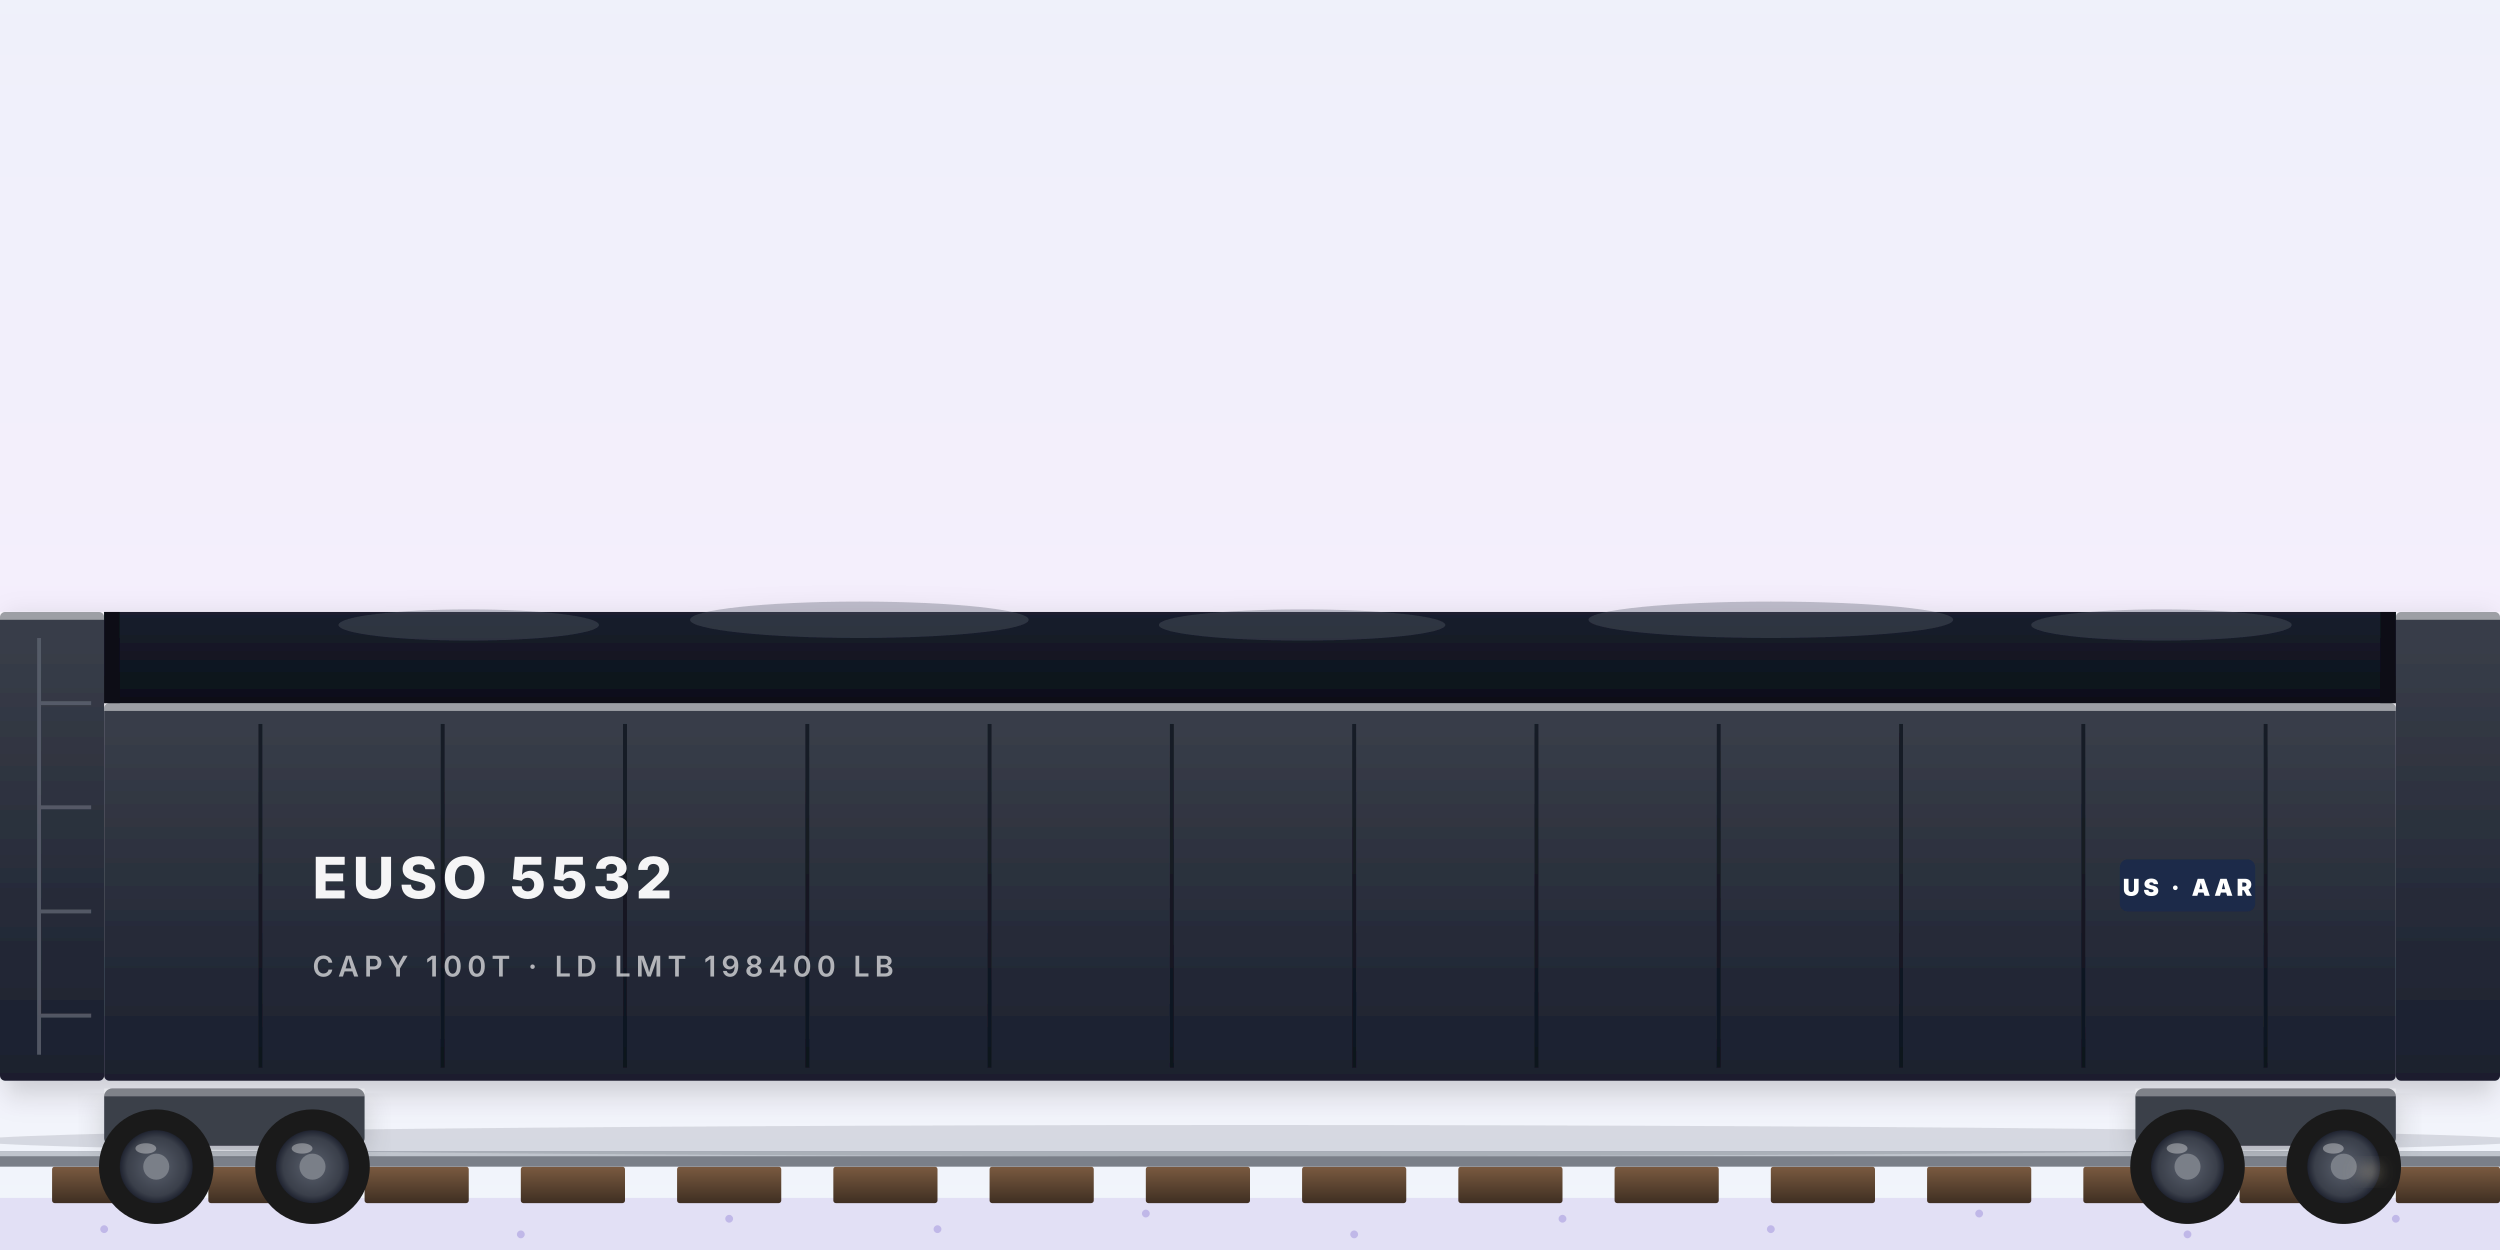
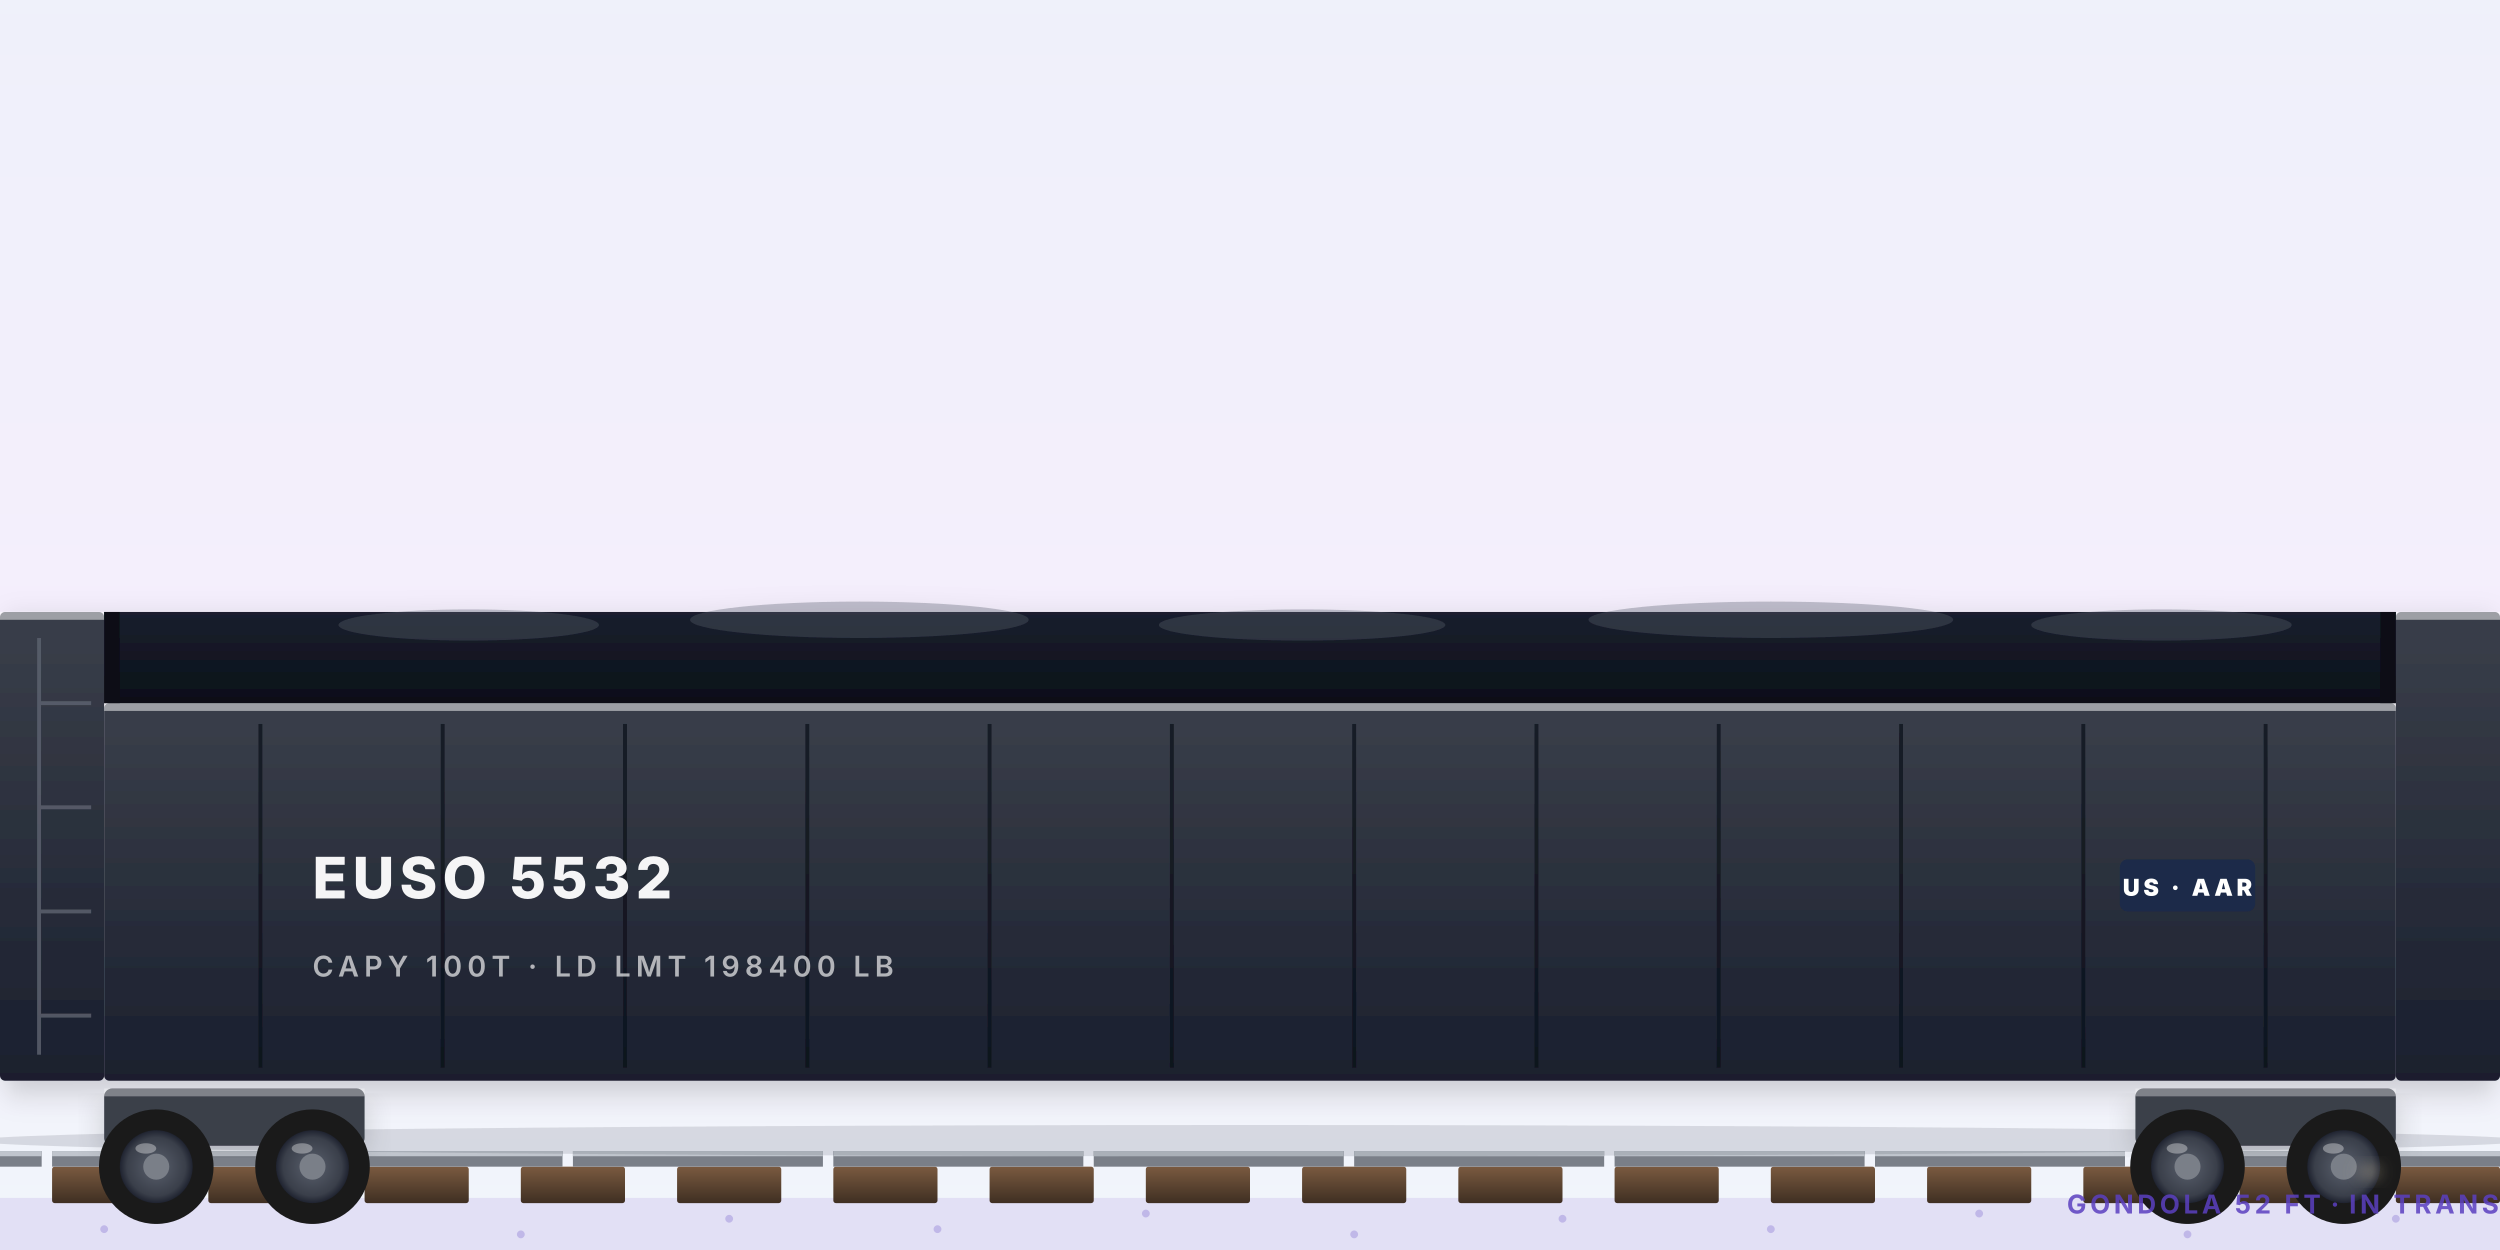
<svg xmlns="http://www.w3.org/2000/svg" width="1200" height="600" viewBox="0 50 1200 480" preserveAspectRatio="xMidYMid slice">
  <style>
    /* ========== RAIL JOINT CLACK-CLACK ========== */
    /* Percussive: a fast bump up on the joint strike, slow settle back down
       (rail-joint impact is sharp on the way up, damped on the way down). */
    .rail-clack    { animation: rail-clack 0.6s cubic-bezier(0.3,0,0.2,1) infinite; }
    @keyframes rail-clack {
      0%             { transform: translateY(0); }
      18%            { transform: translateY(-1px); }
      50%            { transform: translateY(0); }
      68%            { transform: translateY(-0.6px); }
      100%           { transform: translateY(0); }
    }
    .rail-yaw      { transform-origin: 600px 470px;
                      animation: rail-yaw 2.8s ease-in-out infinite; }
    @keyframes rail-yaw {
      0%, 100% { transform: rotate(0deg); }
      50%      { transform: rotate(-0.35deg); }
    }
    .container-settle { animation: container-settle 0.6s ease-in-out infinite -0.08s; }
    @keyframes container-settle {
      0%, 50%, 100% { transform: translateY(0); }
      25%           { transform: translateY(-0.6px); }
      75%           { transform: translateY(-0.3px); }
    }
    .spray         { animation: spray-kick 0.7s ease-out infinite; }
    .spray.b       { animation-delay: -0.3s; }
    .spray.c       { animation-delay: -0.5s; }
    @keyframes spray-kick {
      0%   { opacity: 0;    transform: translate(0,0)    scale(0.4); }
      20%  { opacity: 0.55; }
      100% { opacity: 0;    transform: translate(28px,-6px) scale(1.1); }
    }

    /* ========== ORIGINAL VOCAB ========== */
    .sheen { animation: sheen-sweep 5s ease-in-out infinite; transform-box: fill-box; }
    @keyframes sheen-sweep {
      0%   { transform: translateX(-300px); opacity: 0; }
      30%  { opacity: 0.5; }
      70%  { opacity: 0.5; }
      100% { transform: translateX(300px); opacity: 0; }
    }
    .wordmark { animation: wordmark-breath 6s ease-in-out infinite; }
    @keyframes wordmark-breath {
      0%, 100% { opacity: 0.85; }
      50%      { opacity: 1; }
    }
    .twist-lock { animation: twist-pulse 2.4s ease-in-out infinite; }
    @keyframes twist-pulse {
      0%, 100% { opacity: 0.85; }
      50%      { opacity: 1; }
    }
    .reporting { animation: reporting-fade 7s ease-in-out infinite; }
    @keyframes reporting-fade {
      0%, 100% { opacity: 0.78; }
      50%      { opacity: 0.95; }
    }
    .iso-code { animation: iso-fade 5s ease-in-out infinite; }
    @keyframes iso-fade {
      0%, 100% { opacity: 0.7; }
      50%      { opacity: 0.9; }
    }
    .chevron { animation: chevron-pulse 2.2s ease-in-out infinite; }
    @keyframes chevron-pulse {
      0%, 100% { opacity: 0.3; }
      50%      { opacity: 0.65; }
    }
    .sky-shimmer { animation: sky-drift 14s linear infinite; transform-box: fill-box; }
    @keyframes sky-drift {
      from { transform: translateX(-40px); opacity: 0.12; }
      50%  { opacity: 0.22; }
      to   { transform: translateX(40px); opacity: 0.12; }
    }
    .rail-line { stroke-dasharray: 40 0;
                  animation: rail-scroll 1.2s linear infinite; }
    @keyframes rail-scroll {
      from { stroke-dashoffset: 0; }
      to   { stroke-dashoffset: -100; }
    }
    .ballast { animation: ballast-drift 3s ease-in-out infinite; transform-box: fill-box; }
    @keyframes ballast-drift {
      0%, 100% { transform: translateX(0); opacity: 0.25; }
      50%      { transform: translateX(-8px); opacity: 0.32; }
    }
    /* ========== BRAND LOCKUP ========== */
    .brand-mark {
      transform-box: fill-box; transform-origin: center;
      animation: brand-pulse 3.6s ease-in-out infinite;
    }
    @keyframes brand-pulse {
      0%, 100% { transform: scale(1);    opacity: 0.92; }
      50%      { transform: scale(1.05); opacity: 1; }
    }
    .brand-word { animation: brand-word-breath 6s ease-in-out infinite; }
    @keyframes brand-word-breath {
      0%, 100% { opacity: 0.78; }
      50%      { opacity: 1; }
    }

    @media (prefers-reduced-motion: reduce) {
      .rail-clack, .rail-yaw, .container-settle, .spray,
      .sheen, .wordmark, .twist-lock, .reporting, .iso-code,
      .chevron, .sky-shimmer, .rail-line, .ballast, .brand-mark, .brand-word { animation: none !important; }
    }
  
+     /* ========== ACTIVATED RAIL VOCAB (Wave S1) ==========
+        Real jointed-rail read: 96px rail + 4px joint gap scrolled by the
+        shared rail-scroll keyframe — dash cycle (100) equals the keyframe
+        travel, so the joint sweep loops seamlessly under the consist. */
+     .rail-joints { stroke-dasharray: 96 4;
+                    animation: rail-scroll 1.2s linear infinite; }
+     @media (prefers-reduced-motion: reduce) {
+       .rail-joints { animation: none !important; }
+     }
+ 
    /* ========== DARK-MODE OVERRIDES (2026-05-16) ========== */
    @media (prefers-color-scheme: dark) {
      .sky-bg          { fill: url(#skyDark) !important; }
      .ground-line     { stroke: #5E4FC6 !important; opacity: 0.55 !important; }
      .ground-shadow   { fill: #060912 !important; opacity: 0.55 !important; }
      .brand-word      { fill: #C9B6FF !important; }
      .brand-tagline   { fill: #8B7FE3 !important; }
      .equipment-label { fill: #C9B6FF !important; }
      .equipment-sub   { fill: #8B7FE3 !important; }
      .equipment-rule  { stroke: #6E4DFF !important; }
    }
  </style>
  <defs>
    <linearGradient id="skyDark" x1="0" y1="0" x2="0" y2="1">
      <stop offset="0%" stop-color="#0A0F1F" />
      <stop offset="55%" stop-color="#141A2E" />
      <stop offset="100%" stop-color="#0B0F1B" />
    </linearGradient>
    <linearGradient id="brandIridescent" x1="0" y1="0" x2="1" y2="1">
      <stop offset="0%" stop-color="#1473FF" />
      <stop offset="50%" stop-color="#6E4DFF" />
      <stop offset="100%" stop-color="#BE01FF" />
    </linearGradient>
    <linearGradient id="sky" x1="0" y1="0" x2="0" y2="1">
      <stop offset="0%" stop-color="#EEF1FA" />
      <stop offset="55%" stop-color="#F5EEFC" />
      <stop offset="100%" stop-color="#EFF8FA" />
    </linearGradient>
    <linearGradient id="gondola" x1="0" y1="0" x2="0" y2="1">
      <stop offset="0%" stop-color="#3A3F4A" />
      <stop offset="100%" stop-color="#1A1F2E" />
    </linearGradient>
    <linearGradient id="gondolaInner" x1="0" y1="0" x2="0" y2="1">
      <stop offset="0%" stop-color="#1A1F2E" />
      <stop offset="100%" stop-color="#0A0F18" />
    </linearGradient>
    <linearGradient id="tie" x1="0" y1="0" x2="0" y2="1">
      <stop offset="0%" stop-color="#7A5A40" />
      <stop offset="100%" stop-color="#3F2F22" />
    </linearGradient>
    <radialGradient id="rim" cx="0.5" cy="0.5" r="0.5">
      <stop offset="0%" stop-color="#5A606D" />
      <stop offset="80%" stop-color="#3A3F4A" />
      <stop offset="100%" stop-color="#1F2330" />
    </radialGradient>
    <filter id="rigShadow" x="-10%" y="-10%" width="120%" height="130%">
      <feGaussianBlur in="SourceAlpha" stdDeviation="6" />
      <feOffset dx="0" dy="4" result="offsetBlur" />
      <feComponentTransfer>
        <feFuncA type="linear" slope="0.18" />
      </feComponentTransfer>
      <feMerge>
        <feMergeNode />
        <feMergeNode in="SourceGraphic" />
      </feMerge>
    </filter>
    <radialGradient id="dustCloud" cx="0.5" cy="0.5" r="0.5">
      <stop offset="0%" stop-color="#C8B89A" stop-opacity="0.55" />
      <stop offset="100%" stop-color="#C8B89A" stop-opacity="0" />
    </radialGradient>
    <filter id="softBlur" x="-50%" y="-50%" width="200%" height="200%">
      <feGaussianBlur stdDeviation="3" />
    </filter>
  </defs>
  <g class="rail-yaw">
    <g class="rail-clack">
      <rect class="sky-bg" width="1200" height="600" fill="url(#sky)" />
      <rect x="0" y="380" width="1200" height="70" fill="#FFFFFF" opacity="0.18" />
      <rect x="40" y="510" width="1120" height="20" fill="#9B7FD9" opacity="0.18" />
-       <g fill="#5B3FBF" opacity="0.25">
+       <g class="ballast" fill="#5B3FBF" opacity="0.25">
        <circle cx="80" cy="518" r="1.5" />
        <circle cx="160" cy="522" r="1.5" />
        <circle cx="240" cy="516" r="1.5" />
        <circle cx="320" cy="524" r="1.5" />
        <circle cx="400" cy="518" r="1.5" />
        <circle cx="480" cy="522" r="1.5" />
        <circle cx="560" cy="516" r="1.5" />
        <circle cx="640" cy="524" r="1.5" />
        <circle cx="720" cy="518" r="1.5" />
        <circle cx="800" cy="522" r="1.5" />
        <circle cx="880" cy="516" r="1.5" />
        <circle cx="960" cy="524" r="1.5" />
        <circle cx="1040" cy="518" r="1.5" />
        <circle cx="1120" cy="522" r="1.5" />
      </g>
      <g>
        <rect x="80" y="498" width="40" height="14" rx="1" fill="url(#tie)" />
        <rect x="140" y="498" width="40" height="14" rx="1" fill="url(#tie)" />
        <rect x="200" y="498" width="40" height="14" rx="1" fill="url(#tie)" />
        <rect x="260" y="498" width="40" height="14" rx="1" fill="url(#tie)" />
        <rect x="320" y="498" width="40" height="14" rx="1" fill="url(#tie)" />
        <rect x="380" y="498" width="40" height="14" rx="1" fill="url(#tie)" />
        <rect x="440" y="498" width="40" height="14" rx="1" fill="url(#tie)" />
        <rect x="500" y="498" width="40" height="14" rx="1" fill="url(#tie)" />
        <rect x="560" y="498" width="40" height="14" rx="1" fill="url(#tie)" />
        <rect x="620" y="498" width="40" height="14" rx="1" fill="url(#tie)" />
        <rect x="680" y="498" width="40" height="14" rx="1" fill="url(#tie)" />
        <rect x="740" y="498" width="40" height="14" rx="1" fill="url(#tie)" />
        <rect x="800" y="498" width="40" height="14" rx="1" fill="url(#tie)" />
        <rect x="860" y="498" width="40" height="14" rx="1" fill="url(#tie)" />
        <rect x="920" y="498" width="40" height="14" rx="1" fill="url(#tie)" />
        <rect x="980" y="498" width="40" height="14" rx="1" fill="url(#tie)" />
        <rect x="1040" y="498" width="40" height="14" rx="1" fill="url(#tie)" />
        <rect x="1100" y="498" width="40" height="14" rx="1" fill="url(#tie)" />
      </g>
-       <rect x="40" y="492" width="1120" height="6" rx="1" fill="#7A7F88" />
-       <rect x="40" y="492" width="1120" height="2" fill="#C0C5CD" />
+       <line class="rail-joints" x1="40" y1="495" x2="1160" y2="495" stroke="#7A7F88" stroke-width="6" stroke-linecap="butt" />
+       <line class="rail-joints" x1="40" y1="493" x2="1160" y2="493" stroke="#C0C5CD" stroke-width="2" stroke-linecap="butt" />
      <ellipse cx="600" cy="488" rx="490" ry="6" fill="#1A1F2E" opacity="0.13" />
      <g filter="url(#rigShadow)">
        <rect x="120" y="285" width="40" height="180" rx="2" fill="url(#gondola)" />
        <rect x="1040" y="285" width="40" height="180" rx="2" fill="url(#gondola)" />
        <rect x="160" y="320" width="880" height="145" rx="2" fill="url(#gondola)" />
        <rect x="120" y="285" width="40" height="3" fill="#FFFFFF" opacity="0.5" />
        <rect x="1040" y="285" width="40" height="3" fill="#FFFFFF" opacity="0.5" />
        <rect x="160" y="320" width="880" height="3" fill="#FFFFFF" opacity="0.5" />
        <rect x="160" y="285" width="880" height="35" fill="url(#gondolaInner)" />
        <rect x="160" y="285" width="6" height="35" fill="#0A0F18" />
        <rect x="1034" y="285" width="6" height="35" fill="#0A0F18" />
        <g stroke="#0A0F18" stroke-width="1.5" opacity="0.7">
          <line x1="220" y1="328" x2="220" y2="460" />
          <line x1="290" y1="328" x2="290" y2="460" />
          <line x1="360" y1="328" x2="360" y2="460" />
          <line x1="430" y1="328" x2="430" y2="460" />
          <line x1="500" y1="328" x2="500" y2="460" />
          <line x1="570" y1="328" x2="570" y2="460" />
          <line x1="640" y1="328" x2="640" y2="460" />
          <line x1="710" y1="328" x2="710" y2="460" />
          <line x1="780" y1="328" x2="780" y2="460" />
          <line x1="850" y1="328" x2="850" y2="460" />
          <line x1="920" y1="328" x2="920" y2="460" />
          <line x1="990" y1="328" x2="990" y2="460" />
        </g>
-         <text x="240" y="395" font-family="Inter, system-ui, sans-serif" font-weight="800" font-size="22" fill="#FFFFFF" opacity="0.95" letter-spacing="2">EUSO 5532</text>
+         <text class="reporting" data-bind="reporting_marks" x="240" y="395" font-family="Inter, system-ui, sans-serif" font-weight="800" font-size="22" fill="#FFFFFF" opacity="0.95" letter-spacing="2">EUSO 5532</text>
        <g class="country-US">
          <text x="240" y="425" font-family="Inter, system-ui, sans-serif" font-weight="600" font-size="11" fill="#FFFFFF" opacity="0.65" letter-spacing="2">CAPY 100T · LD LMT 198400 LB</text>
          <g transform="translate(960 392)">
            <rect x="-26" y="-12" width="52" height="20" rx="3" fill="#1A2A4A" opacity="0.85" />
            <text x="0" y="2" text-anchor="middle" font-family="Inter, system-ui, sans-serif" font-weight="900" font-size="9" fill="#FFFFFF" letter-spacing="1.4">US · AAR</text>
          </g>
        </g>
        <g class="country-CA" style="display:none">
          <text x="240" y="425" font-family="Inter, system-ui, sans-serif" font-weight="600" font-size="11" fill="#FFFFFF" opacity="0.65" letter-spacing="2">CAPY 90 t · LD LMT 90 000 kg</text>
          <g transform="translate(960 392)">
            <rect x="-26" y="-12" width="52" height="20" rx="3" fill="#7A1320" opacity="0.85" />
            <text x="0" y="2" text-anchor="middle" font-family="Inter, system-ui, sans-serif" font-weight="900" font-size="9" fill="#FFFFFF" letter-spacing="1.4">CA · TC</text>
          </g>
        </g>
        <g class="country-MX" style="display:none">
          <text x="240" y="425" font-family="Inter, system-ui, sans-serif" font-weight="600" font-size="11" fill="#FFFFFF" opacity="0.65" letter-spacing="2">CAP 90 t · CARGA 90 000 kg</text>
          <g transform="translate(960 392)">
            <rect x="-26" y="-12" width="52" height="20" rx="3" fill="#106B3F" opacity="0.85" />
            <text x="0" y="2" text-anchor="middle" font-family="Inter, system-ui, sans-serif" font-weight="900" font-size="9" fill="#FFFFFF" letter-spacing="1.4">MX · SCT</text>
          </g>
        </g>
        <g fill="#5A606D" opacity="0.35">
          <ellipse cx="300" cy="290" rx="50" ry="6" />
          <ellipse cx="450" cy="288" rx="65" ry="7" />
          <ellipse cx="620" cy="290" rx="55" ry="6" />
          <ellipse cx="800" cy="288" rx="70" ry="7" />
          <ellipse cx="950" cy="290" rx="50" ry="6" />
        </g>
        <g stroke="#5A606D" stroke-width="1.5" opacity="0.85">
          <line x1="135" y1="295" x2="135" y2="455" />
          <line x1="135" y1="320" x2="155" y2="320" />
          <line x1="135" y1="360" x2="155" y2="360" />
          <line x1="135" y1="400" x2="155" y2="400" />
          <line x1="135" y1="440" x2="155" y2="440" />
        </g>
      </g>
      <rect x="90" y="450" width="22" height="14" rx="2" fill="#3A3F4A" />
      <rect x="82" y="453" width="14" height="8" rx="1" fill="#1A1F2E" />
      <rect x="1088" y="450" width="22" height="14" rx="2" fill="#3A3F4A" />
      <rect x="1104" y="453" width="14" height="8" rx="1" fill="#1A1F2E" />
    </g>
  </g>
  <g filter="url(#rigShadow)">
    <rect x="160" y="468" width="100" height="22" rx="3" fill="#3A3F4A" />
    <rect x="160" y="468" width="100" height="3" fill="#FFFFFF" opacity="0.35" />
  </g>
  <g transform="translate(180 498)">
    <g>
      <circle cx="0" cy="0" r="22" fill="#1A1A1A" />
      <circle cx="0" cy="0" r="14" fill="url(#rim)" />
      <circle cx="0" cy="0" r="5" fill="#7A7F88" />
      <ellipse cx="-4" cy="-7" rx="4" ry="2" fill="#FFFFFF" opacity="0.35" />
      <animateTransform attributeName="transform" type="rotate" from="0" to="-360" dur="1.4s" repeatCount="indefinite" />
    </g>
  </g>
  <g transform="translate(240 498)">
    <g>
      <circle cx="0" cy="0" r="22" fill="#1A1A1A" />
      <circle cx="0" cy="0" r="14" fill="url(#rim)" />
      <circle cx="0" cy="0" r="5" fill="#7A7F88" />
      <ellipse cx="-4" cy="-7" rx="4" ry="2" fill="#FFFFFF" opacity="0.35" />
      <animateTransform attributeName="transform" type="rotate" from="0" to="-360" dur="1.4s" repeatCount="indefinite" />
    </g>
  </g>
  <g filter="url(#rigShadow)">
    <rect x="940" y="468" width="100" height="22" rx="3" fill="#3A3F4A" />
    <rect x="940" y="468" width="100" height="3" fill="#FFFFFF" opacity="0.35" />
  </g>
  <g transform="translate(960 498)">
    <g>
      <circle cx="0" cy="0" r="22" fill="#1A1A1A" />
      <circle cx="0" cy="0" r="14" fill="url(#rim)" />
      <circle cx="0" cy="0" r="5" fill="#7A7F88" />
      <ellipse cx="-4" cy="-7" rx="4" ry="2" fill="#FFFFFF" opacity="0.35" />
      <animateTransform attributeName="transform" type="rotate" from="0" to="-360" dur="1.4s" repeatCount="indefinite" />
    </g>
  </g>
  <g transform="translate(1020 498)">
    <g>
      <circle cx="0" cy="0" r="22" fill="#1A1A1A" />
      <circle cx="0" cy="0" r="14" fill="url(#rim)" />
      <circle cx="0" cy="0" r="5" fill="#7A7F88" />
      <ellipse cx="-4" cy="-7" rx="4" ry="2" fill="#FFFFFF" opacity="0.35" />
      <animateTransform attributeName="transform" type="rotate" from="0" to="-360" dur="1.4s" repeatCount="indefinite" />
    </g>
  </g>
  <g opacity="0.75">
  </g>
  <g filter="url(#softBlur)">
    <ellipse class="spray" cx="1030" cy="500" rx="6" ry="3" fill="url(#dustCloud)" />
    <ellipse class="spray b" cx="1030" cy="500" rx="5" ry="2.5" fill="url(#dustCloud)" />
    <ellipse class="spray c" cx="1030" cy="500" rx="4" ry="2" fill="url(#dustCloud)" />
  </g>
+   <text x="1140" y="516" text-anchor="end" font-family="Inter, system-ui, sans-serif" font-weight="700" font-size="10" letter-spacing="1.4" fill="#5B3FBF" opacity="0.85">
+     <tspan data-bind="equipment_label">GONDOLA 52 FT</tspan> · <tspan data-bind="state_label">IN TRANSIT</tspan> · <tspan data-bind="eta_minutes">ETA —</tspan>
+   </text>
</svg>
